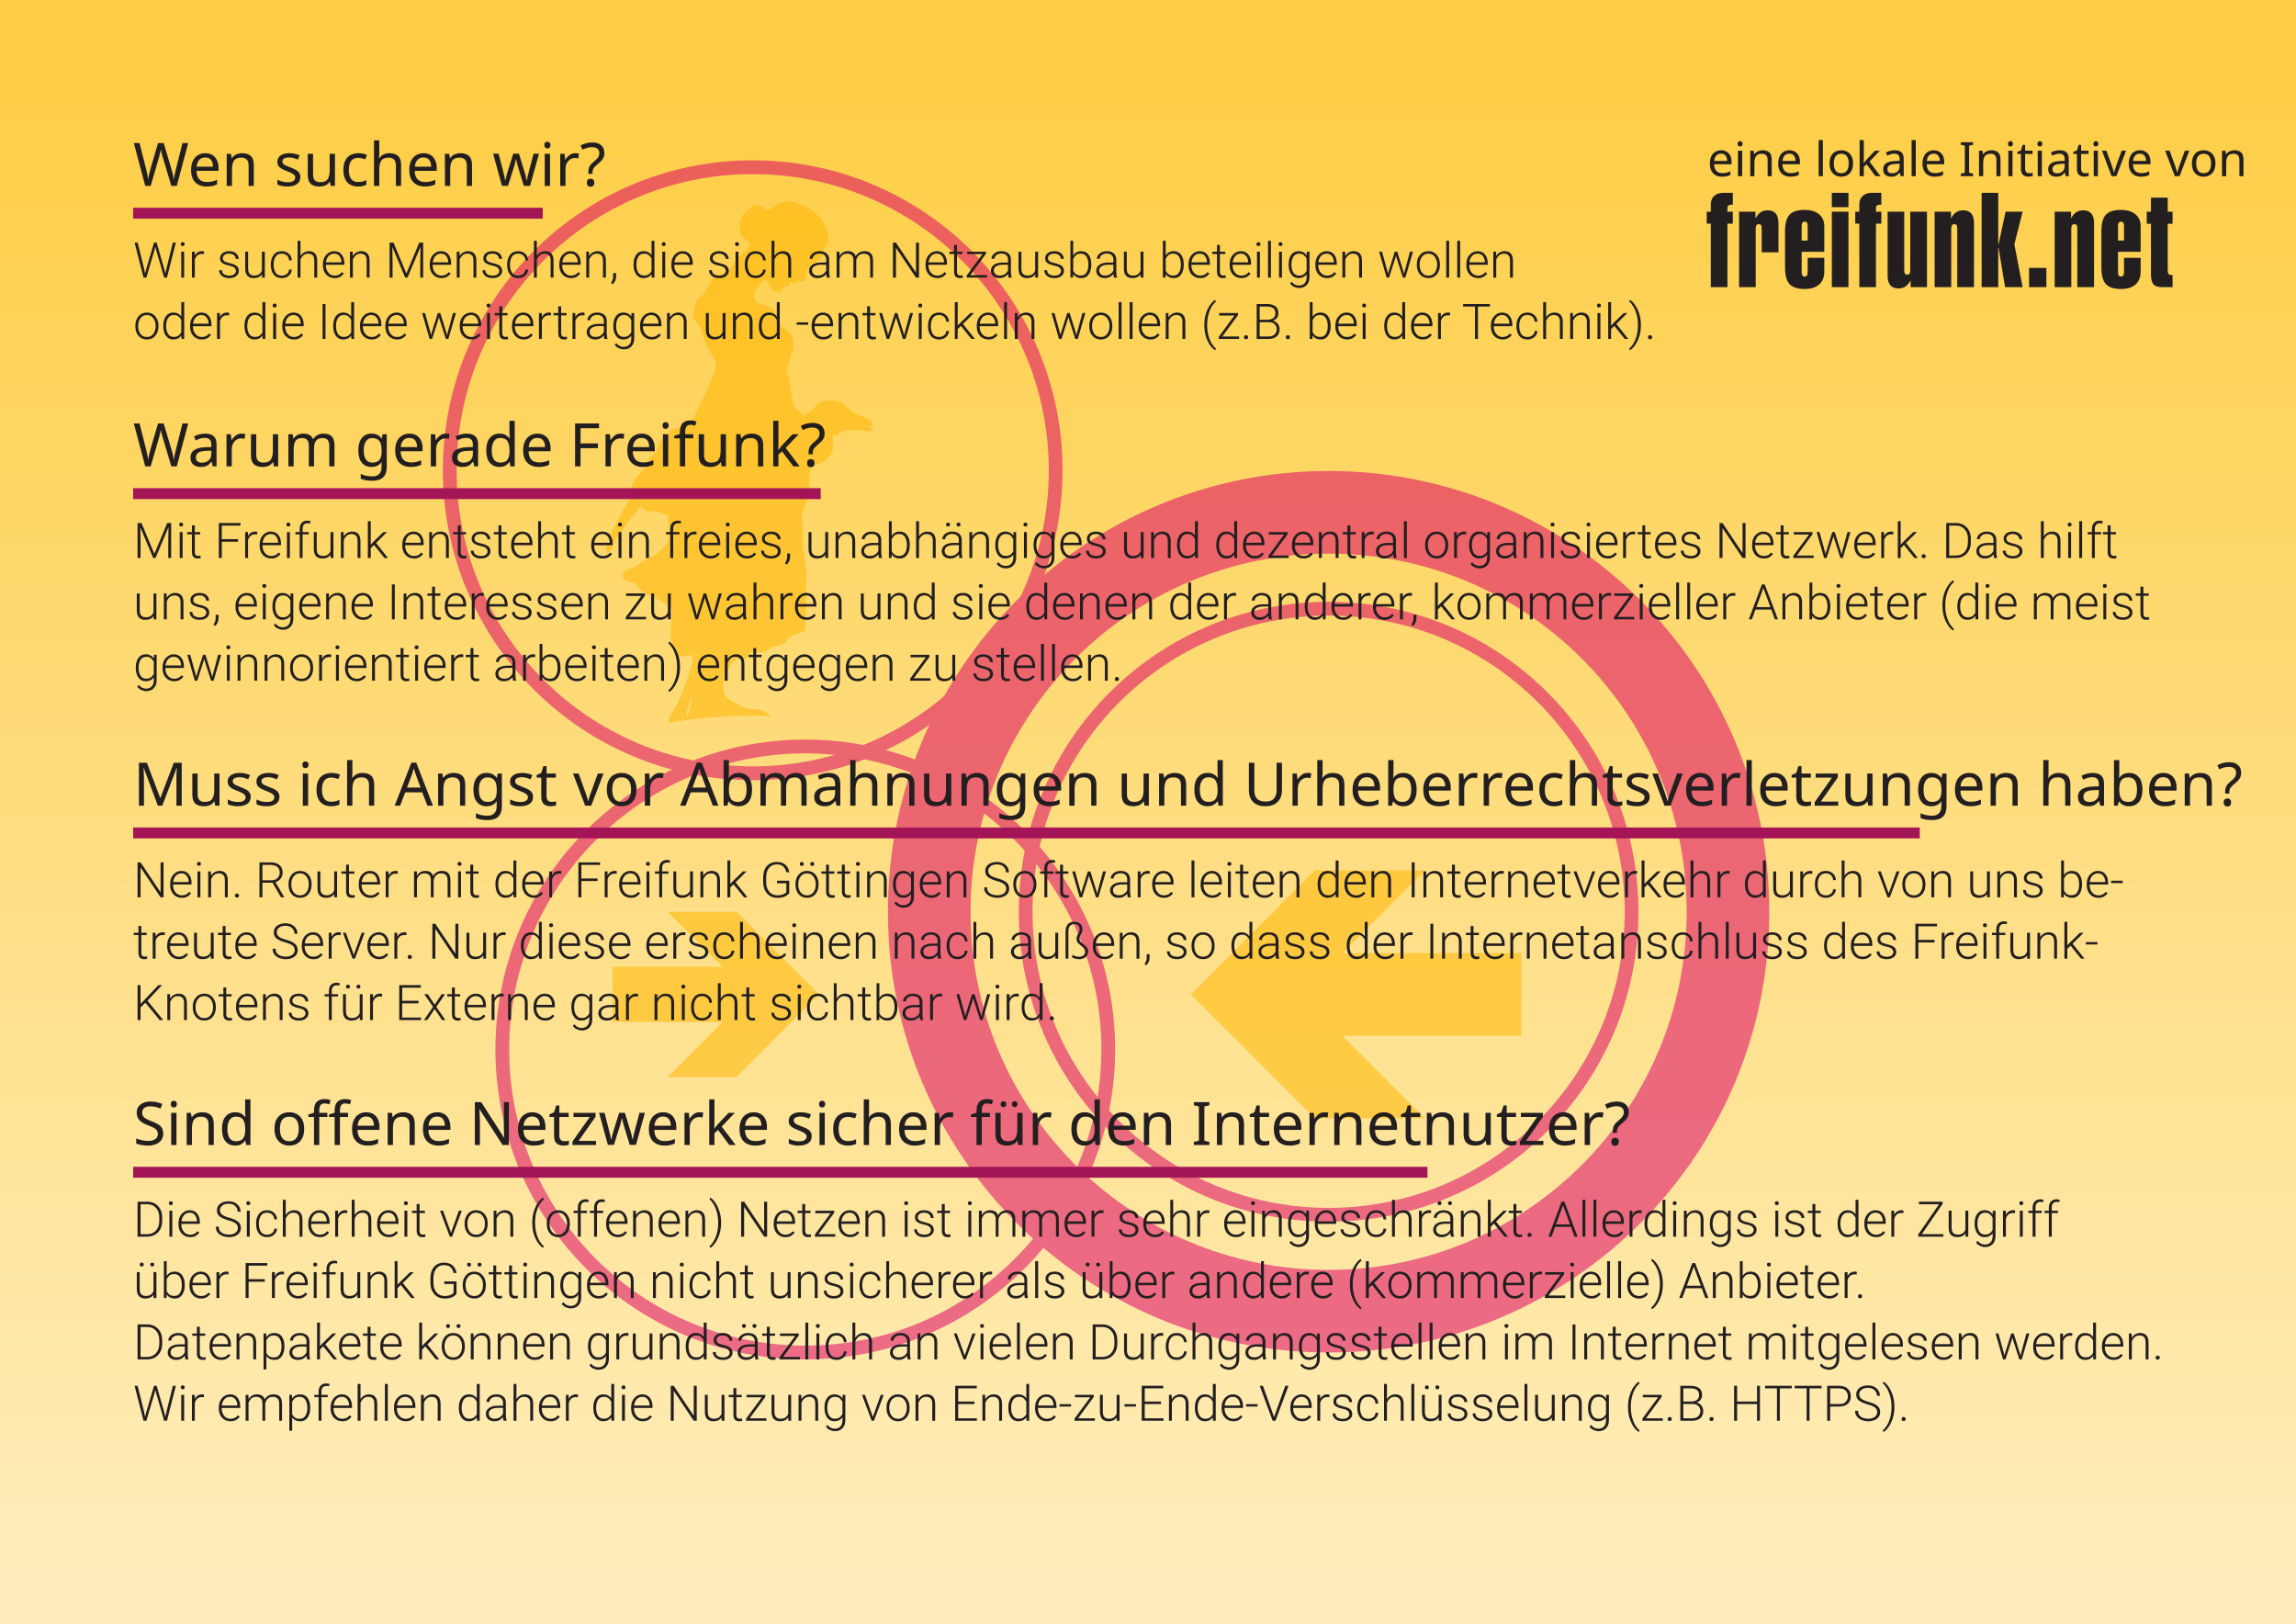
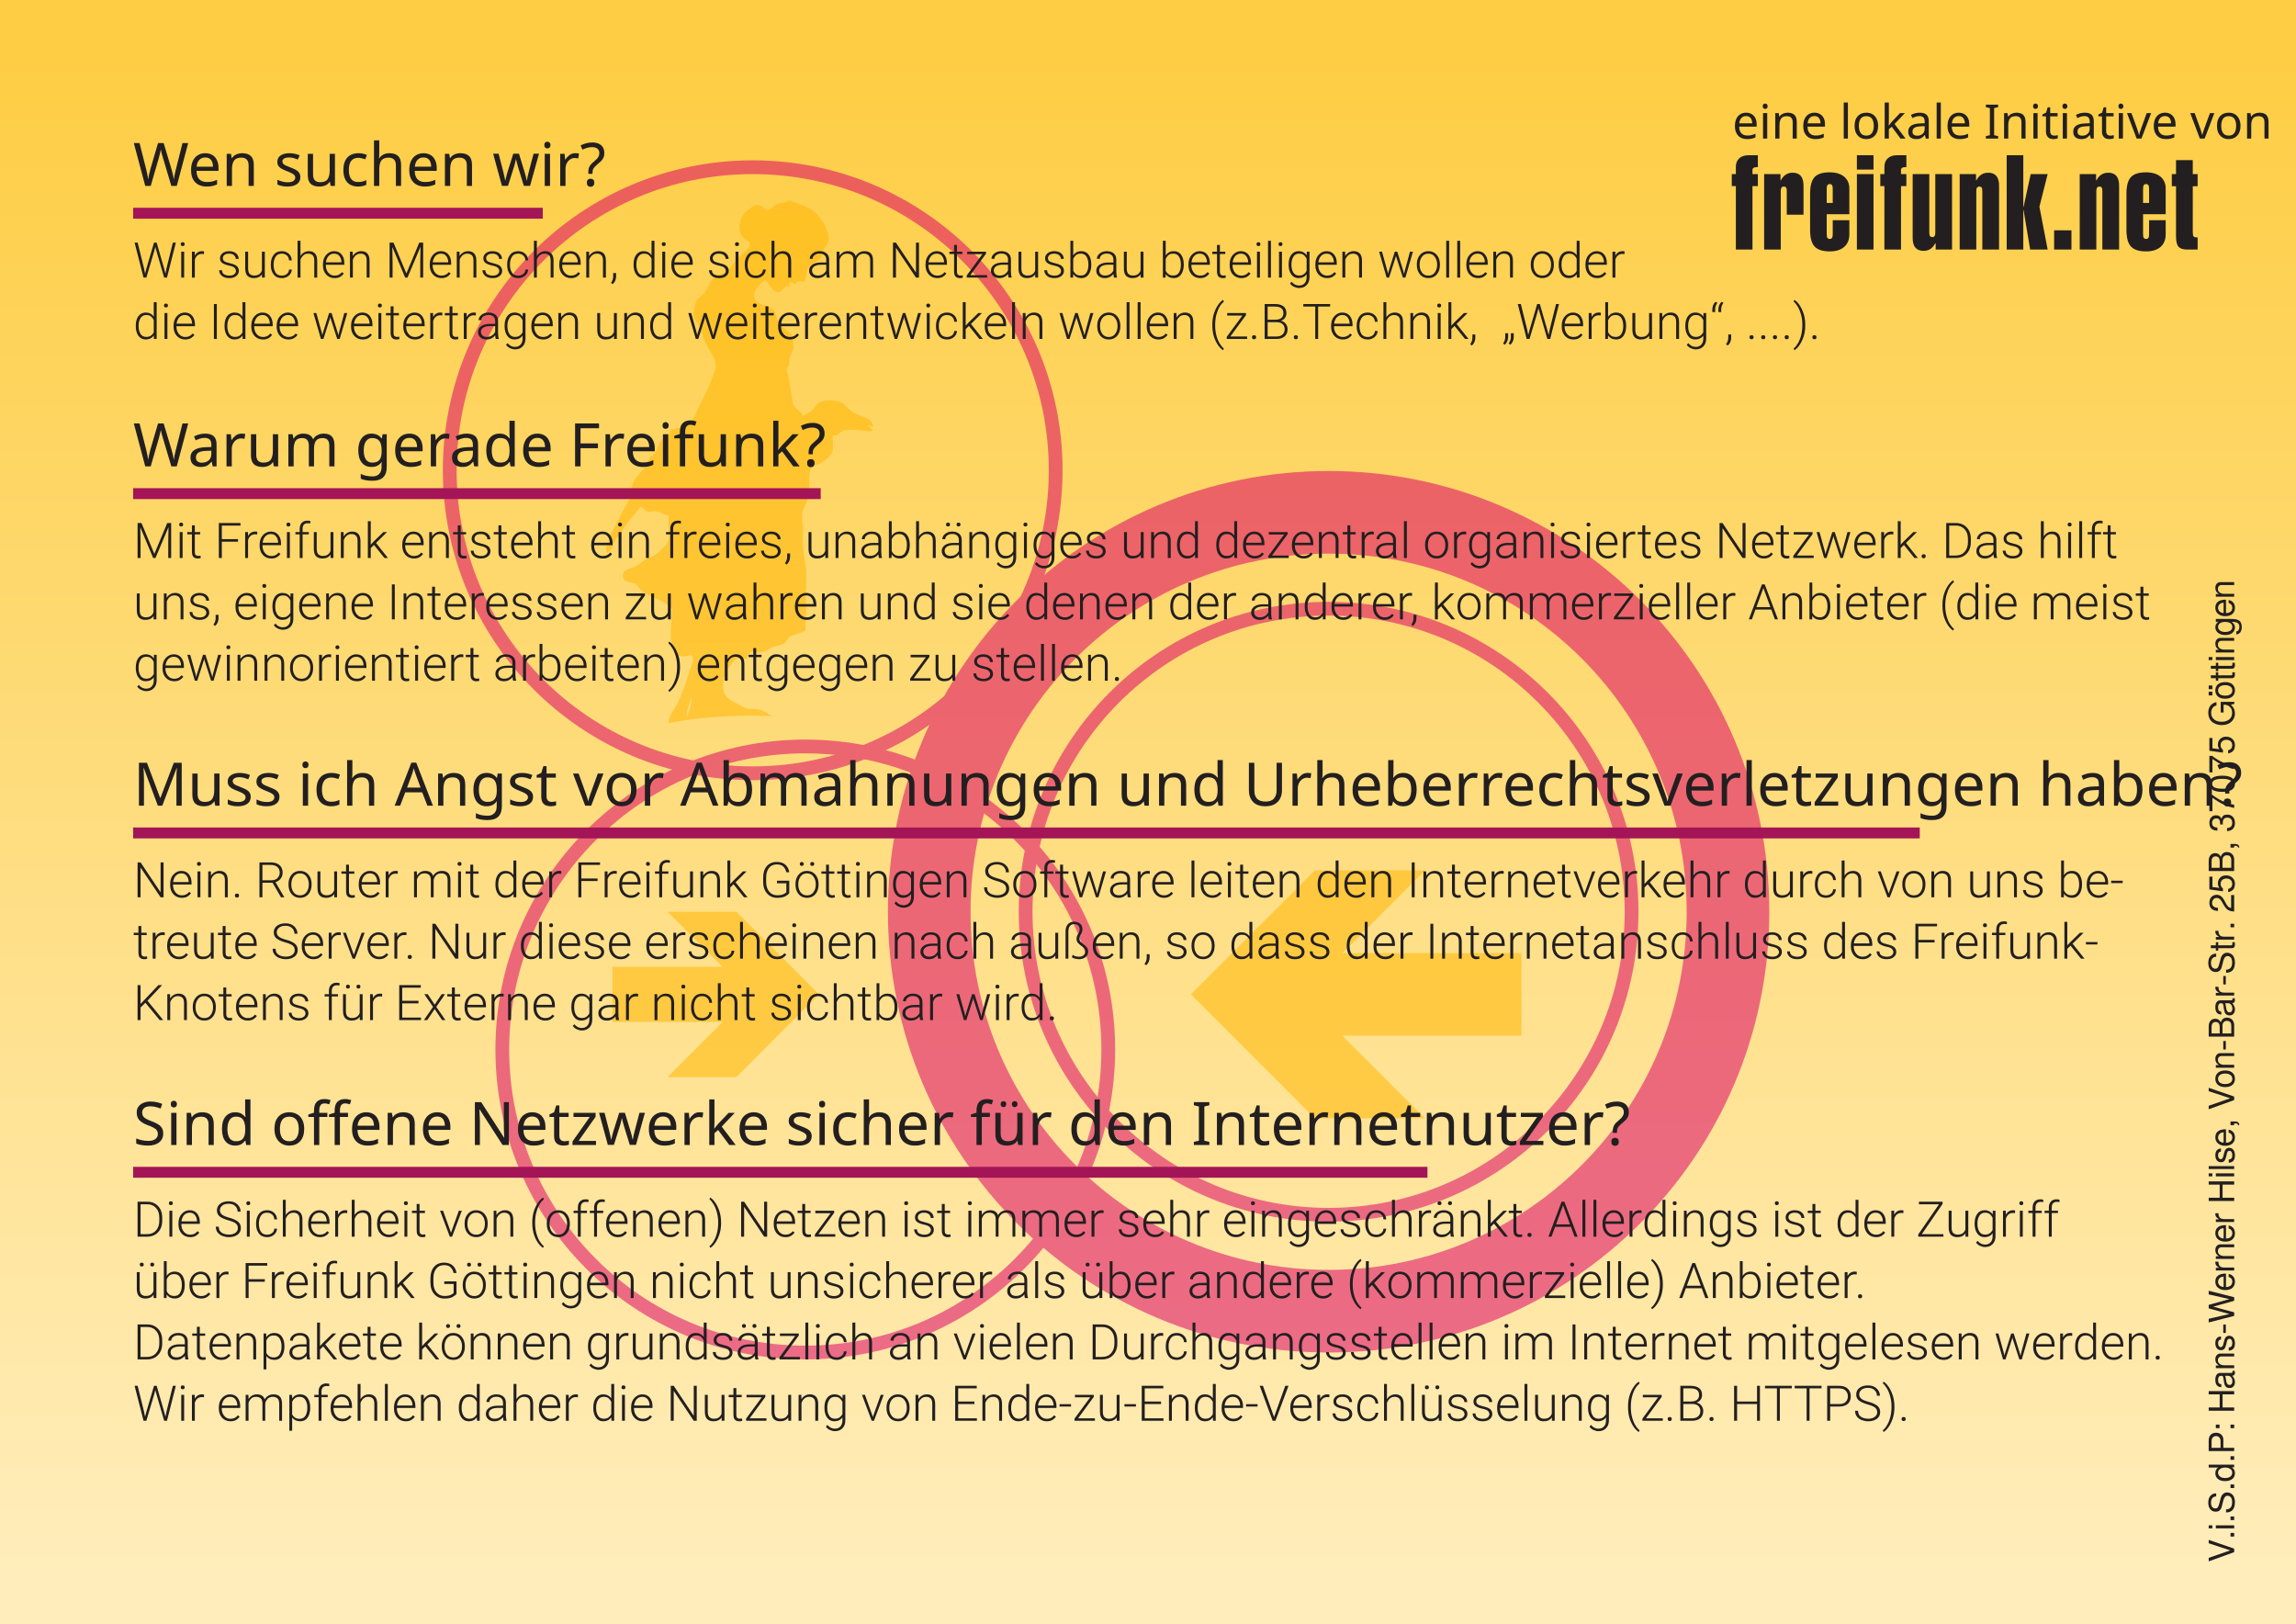
<svg xmlns="http://www.w3.org/2000/svg" xmlns:xlink="http://www.w3.org/1999/xlink" id="svg3300" version="1.1" width="526.175" height="372.05" xml:space="preserve">
  <defs id="defs3304">
    <clipPath clipPathUnits="userSpaceOnUse" id="clipPath3316">
      <path d="m 0,0 0,2976 4209,0 L 4209,0 0,0 z" id="path3318" />
    </clipPath>
    <clipPath clipPathUnits="userSpaceOnUse" id="clipPath3322">
      <path d="m 4209.45,-28.082 -4209.45,0 0,3004.462 4209.45,0 0,-3004.462 m -1676.42,304.461 0,0 c 653.38,0 1183.03,531.883 1183.03,1188.001 l 0,0 c 0,656.12 -529.65,1188 -1183.03,1188 -478.94,0 -891.38,-285.76 -1077.47,-696.79 -19.94,1.46 -40.05,2.2 -60.36,2.2 -450.938,0 -816.477,-365.55 -816.477,-816.48 0,-450.919 365.539,-816.47 816.477,-816.47 178.15,0 342.97,57.051 477.19,153.89 188.65,-127.75 415.99,-202.351 660.64,-202.351" id="path3324" />
    </clipPath>
    <linearGradient x1="0" y1="0" x2="1" y2="0" gradientUnits="userSpaceOnUse" gradientTransform="matrix(0,311.574,311.574,0,218.17,-13.937)" spreadMethod="pad" id="linearGradient3326">
      <stop style="stop-color:#fecd43;stop-opacity:1;" offset="0" id="stop3328" />
      <stop style="stop-color:#ffedbb;stop-opacity:1;" offset="1" id="stop3330" />
    </linearGradient>
    <clipPath clipPathUnits="userSpaceOnUse" id="clipPath3338">
      <path d="m 1395.2,324.84 c -450.938,0 -816.477,365.551 -816.477,816.47 0,450.93 365.539,816.48 816.477,816.48 20.31,0 40.42,-0.74 60.36,-2.2 -22.78,-50.31 -42.19,-102.55 -57.89,-156.32 -0.81,0.01 -1.66,0.01 -2.48,0.01 -361.96,-0.02 -655.268,-294.62 -655.272,-657.97 l 16.031,0 16.031,0 -16.031,0 -16.031,0 c 0.004,-363.341 293.312,-657.951 655.272,-657.958 126.83,0 245.23,36.168 345.54,98.796 41.35,-37.476 85.32,-72.039 131.66,-103.418 C 1738.17,381.891 1573.35,324.84 1395.2,324.84 m -0.01,190.57 C 1223.06,515.422 1067.37,585.422 954.535,698.711 841.727,812.02 771.988,968.398 771.98,1141.31 c 0.008,172.92 69.747,329.3 182.555,442.61 111.435,111.88 264.665,181.54 434.255,183.26 -25.3,-96.67 -38.77,-198.16 -38.77,-302.8 0,-41.01 2.07,-81.55 6.11,-121.48 l -104.22,104.69 -150.52,0 106.55,-107.04 -213.28,-0.01 0,-107.07 213.28,0.03 -106.55,-107.05 150.52,0 118.2,118.74 c 46.38,-249.71 170.53,-471.928 346.28,-640.362 -93.8,-56.777 -203.66,-89.406 -321.2,-89.418" id="path3340" />
    </clipPath>
    <linearGradient x1="0" y1="0" x2="1" y2="0" gradientUnits="userSpaceOnUse" gradientTransform="matrix(0,311.574,311.574,0,218.17,-13.937)" spreadMethod="pad" id="linearGradient3342">
      <stop style="stop-opacity:1;stop-color:#ffffff" offset="0" id="stop3344" />
      <stop style="stop-opacity:1;stop-color:#fcd053" offset="1" id="stop3346" />
    </linearGradient>
    <clipPath clipPathUnits="userSpaceOnUse" id="clipPath3354">
      <path d="m 2533.03,276.379 0,0 c -244.65,0 -471.99,74.601 -660.64,202.351 -46.34,31.379 -90.31,65.942 -131.66,103.418 55.33,34.551 105.17,77.161 147.87,126.184 76.8,-66.023 163.82,-120.461 258.43,-160.66 118.64,-50.41 249.28,-78.293 385.89,-78.293 0.04,0 0.08,0 0.11,0 0.07,0 0.12,0 0.2,0 204.96,0.012 396.21,62.812 554.24,170.09 158.15,107.32 283.66,259.07 358.92,437.721 50.17,119.06 77.89,250.13 77.88,387.2 0.03,205.65 -62.42,397.54 -169.24,556.23 -106.81,158.74 -257.94,284.84 -436,360.49 -118.67,50.41 -249.35,78.3 -386,78.28 -0.08,0 -0.12,0 -0.2,0 -204.96,0 -396.21,-62.81 -554.23,-170.09 -158.16,-107.32 -283.66,-259.07 -358.92,-437.72 -11.23,-26.64 -21.34,-53.9 -30.26,-81.69 -60.63,18.87 -125,29.13 -191.75,29.38 15.7,53.77 35.11,106.01 57.89,156.32 186.09,411.03 598.53,696.79 1077.47,696.79 653.38,0 1183.03,-531.88 1183.03,-1188 l 0,0 c 0,-656.118 -529.65,-1188.001 -1183.03,-1188.001 m -816.64,328.449 c -175.75,168.434 -299.9,390.652 -346.28,640.362 l 41.64,41.83 -55.62,55.88 c -4.04,39.93 -6.11,80.47 -6.11,121.48 0,104.64 13.47,206.13 38.77,302.8 2.13,0.02 4.27,0.03 6.4,0.03 64.4,0 126.51,-9.8 184.92,-28 -24.96,-87.38 -38.32,-179.66 -38.31,-274.82 l 96.3,0 96.31,0 -96.31,0 -96.3,0 c -0.04,-205.66 62.42,-397.55 169.24,-556.242 44.06,-65.488 95.65,-125.41 153.58,-178.527 -9.24,-10.621 -18.85,-20.941 -28.77,-30.91 -35.79,-35.93 -75.9,-67.512 -119.46,-93.883 m 816.64,57.16 c -165.65,0.043 -318.72,50.391 -446.3,136.871 -32.87,22.301 -64.02,47.012 -93.17,73.86 14.45,32.41 26.37,66.222 35.5,101.152 127.56,-132.121 306.19,-214.23 503.97,-214.242 387.69,0.012 701.86,315.581 701.86,704.761 0,389.18 -314.17,704.74 -701.86,704.76 -335.42,-0.02 -615.81,-236.22 -685.33,-551.95 -25.71,24.66 -53.42,47.24 -82.86,67.47 23.33,82.3 59.41,159.13 106,228.43 86.18,128.13 208.34,229.94 351.49,290.72 95.47,40.54 200.22,62.95 310.7,62.96 165.65,-0.04 318.73,-50.39 446.3,-136.87 127.51,-86.49 228.96,-209.17 289.55,-353.09 40.41,-95.97 62.77,-201.32 62.78,-312.43 -0.04,-166.61 -50.27,-320.54 -136.44,-448.72 C 3109.05,887.551 2986.89,785.73 2843.73,724.949 2748.27,684.422 2643.51,662 2533.03,661.988 m 0,129.703 c -185,0.008 -352.33,75.25 -473.6,197.008 -7.41,7.442 -14.65,15.061 -21.71,22.841 8.36,41.95 12.75,85.35 12.75,129.77 0,173.23 -66.67,330.83 -175.66,448.33 25.41,135.57 91.3,256.71 184.62,350.44 121.27,121.75 288.61,196.99 473.6,197 184.99,-0.01 352.33,-75.25 473.6,-197 121.24,-121.78 196.19,-289.86 196.2,-475.69 -0.01,-185.83 -74.96,-353.92 -196.2,-475.691 -121.27,-121.758 -288.61,-197 -473.6,-197.008 m 206.94,223.469 0,0 -180.43,181.24 361.16,0.03 0,181.21 -361.16,0 180.43,181.25 -254.87,0 -270.64,-271.87 270.64,-271.86 254.87,0 M 1968.9,896.422 c -72.53,72.726 -131.24,159.388 -171.72,255.528 -40.4,95.97 -62.76,201.32 -62.77,312.44 0.01,64.54 7.56,127.19 21.81,187.16 28.39,-20.3 55.03,-42.94 79.63,-67.63 1.53,-1.54 3.07,-3.1 4.59,-4.66 -6.11,-37.39 -9.28,-75.75 -9.28,-114.87 l 16.03,0 16.03,0 -16.03,0 -16.03,0 c 0,-176.73 64.8,-338.3 171.84,-462.01 -8.27,-36.65 -19.74,-72.071 -34.1,-105.958 m 41.88,146.718 c -92.33,115.3 -147.55,261.73 -147.56,421.25 0,28.52 1.77,56.63 5.2,84.21 93.51,-109.48 149.98,-251.69 149.98,-407.29 0,-33.4 -2.6,-66.19 -7.62,-98.17" id="path3356" />
    </clipPath>
    <linearGradient x1="0" y1="0" x2="1" y2="0" gradientUnits="userSpaceOnUse" gradientTransform="matrix(0,311.574,311.574,0,218.17,-13.937)" spreadMethod="pad" id="linearGradient3358">
      <stop style="stop-opacity:1;stop-color:#ffffff" offset="0" id="stop3360" />
      <stop style="stop-opacity:1;stop-color:#fcd053" offset="1" id="stop3362" />
    </linearGradient>
    <clipPath clipPathUnits="userSpaceOnUse" id="clipPath3370">
      <path d="m 1395.19,483.352 c -361.96,0.007 -655.268,294.617 -655.272,657.958 l 16.031,0 16.031,0 -16.031,0 -16.031,0 c 0.004,363.35 293.312,657.95 655.272,657.97 0.82,0 1.67,0 2.48,-0.01 66.75,-0.25 131.12,-10.51 191.75,-29.38 -3.26,-10.16 -6.36,-20.38 -9.31,-30.68 -58.41,18.2 -120.52,28 -184.92,28 -2.13,0 -4.27,-0.01 -6.4,-0.03 C 1219.2,1765.46 1065.97,1695.8 954.535,1583.92 841.727,1470.61 771.988,1314.23 771.98,1141.31 771.988,968.398 841.727,812.02 954.535,698.711 1067.37,585.422 1223.06,515.422 1395.19,515.41 c 117.54,0.012 227.4,32.641 321.2,89.418 43.56,26.371 83.67,57.953 119.46,93.883 9.92,9.969 19.53,20.289 28.77,30.91 7.88,-7.223 15.87,-14.32 23.98,-21.289 -42.7,-49.023 -92.54,-91.633 -147.87,-126.184 -100.31,-62.628 -218.71,-98.796 -345.54,-98.796 m 598.37,389.367 c -8.39,7.722 -16.61,15.621 -24.66,23.703 14.36,33.887 25.83,69.308 34.1,105.958 8.43,-9.739 17.12,-19.239 26.06,-28.509 -9.13,-34.93 -21.05,-68.742 -35.5,-101.152 m 44.16,138.821 c -9.29,10.25 -18.28,20.79 -26.94,31.6 5.02,31.98 7.62,64.77 7.62,98.17 0,155.6 -56.47,297.81 -149.98,407.29 1.72,13.81 3.85,27.5 6.39,41.04 108.99,-117.5 175.66,-275.1 175.66,-448.33 0,-44.42 -4.39,-87.82 -12.75,-129.77 m -197.28,567.72 c -1.52,1.56 -3.06,3.12 -4.59,4.66 -24.6,24.69 -51.24,47.33 -79.63,67.63 2.65,11.14 5.52,22.17 8.62,33.12 29.44,-20.23 57.15,-42.81 82.86,-67.47 -2.75,-12.52 -5.18,-25.18 -7.26,-37.94" id="path3372" />
    </clipPath>
    <linearGradient x1="0" y1="0" x2="1" y2="0" gradientUnits="userSpaceOnUse" gradientTransform="matrix(0,311.574,311.574,0,218.17,-13.937)" spreadMethod="pad" id="linearGradient3374">
      <stop style="stop-opacity:1;stop-color:#f8ccdc" offset="0" id="stop3376" />
      <stop style="stop-opacity:1;stop-color:#f6a344" offset="1" id="stop3378" />
    </linearGradient>
    <clipPath clipPathUnits="userSpaceOnUse" id="clipPath3386">
      <path d="m 2739.97,1015.16 -254.87,0 -270.64,271.86 270.64,271.87 254.87,0 -180.43,-181.25 361.16,0 0,-181.21 -361.16,-0.03 180.43,-181.24" id="path3388" />
    </clipPath>
    <linearGradient x1="0" y1="0" x2="1" y2="0" gradientUnits="userSpaceOnUse" gradientTransform="matrix(0,311.574,311.574,0,218.17,-13.937)" spreadMethod="pad" id="linearGradient3390">
      <stop style="stop-opacity:1;stop-color:#feebca" offset="0" id="stop3392" />
      <stop style="stop-opacity:1;stop-color:#fbbf28" offset="1" id="stop3394" />
    </linearGradient>
    <clipPath clipPathUnits="userSpaceOnUse" id="clipPath3402">
      <path d="m 1251.91,1126.45 -150.52,0 106.55,107.05 -213.28,-0.03 0,107.07 213.28,0.01 -106.55,107.04 150.52,0 104.22,-104.69 55.62,-55.88 -41.64,-41.83 -118.2,-118.74" id="path3404" />
    </clipPath>
    <linearGradient x1="0" y1="0" x2="1" y2="0" gradientUnits="userSpaceOnUse" gradientTransform="matrix(0,311.574,311.574,0,218.17,-13.937)" spreadMethod="pad" id="linearGradient3406">
      <stop style="stop-opacity:1;stop-color:#feebca" offset="0" id="stop3408" />
      <stop style="stop-opacity:1;stop-color:#fbbf28" offset="1" id="stop3410" />
    </linearGradient>
    <clipPath clipPathUnits="userSpaceOnUse" id="clipPath3418">
      <path d="m 2533.23,469.379 c -0.08,0 -0.13,0 -0.2,0 -0.03,0 -0.07,0 -0.11,0 -136.61,0 -267.25,27.883 -385.89,78.293 -94.61,40.199 -181.63,94.637 -258.43,160.66 -8.11,6.969 -16.1,14.066 -23.98,21.289 -57.93,53.117 -109.52,113.039 -153.58,178.527 -106.82,158.692 -169.28,350.582 -169.24,556.242 l 96.3,0 96.31,0 -96.31,0 -96.3,0 c -0.01,95.16 13.35,187.44 38.31,274.82 2.95,10.3 6.05,20.52 9.31,30.68 8.92,27.79 19.03,55.05 30.26,81.69 75.26,178.65 200.76,330.4 358.92,437.72 158.02,107.28 349.27,170.09 554.23,170.09 0.08,0 0.12,0 0.2,0 136.65,0.02 267.33,-27.87 386,-78.28 178.06,-75.65 329.19,-201.75 436,-360.49 106.82,-158.69 169.27,-350.58 169.24,-556.23 0.01,-137.07 -27.71,-268.14 -77.88,-387.2 C 3371.13,898.539 3245.62,746.789 3087.47,639.469 2929.44,532.191 2738.19,469.391 2533.23,469.379 m -539.67,403.34 c 29.15,-26.848 60.3,-51.559 93.17,-73.86 127.58,-86.48 280.65,-136.828 446.3,-136.871 110.48,0.012 215.24,22.434 310.7,62.961 143.16,60.781 265.32,162.602 351.49,290.721 86.17,128.18 136.4,282.11 136.44,448.72 -0.01,111.11 -22.37,216.46 -62.78,312.43 -60.59,143.92 -162.04,266.6 -289.55,353.09 -127.57,86.48 -280.65,136.83 -446.3,136.87 -110.48,-0.01 -215.23,-22.42 -310.7,-62.96 -143.15,-60.78 -265.31,-162.59 -351.49,-290.72 -46.59,-69.3 -82.67,-146.13 -106,-228.43 -3.1,-10.95 -5.97,-21.98 -8.62,-33.12 -14.25,-59.97 -21.8,-122.62 -21.81,-187.16 0.01,-111.12 22.37,-216.47 62.77,-312.44 40.48,-96.14 99.19,-182.802 171.72,-255.528 8.05,-8.082 16.27,-15.981 24.66,-23.703" id="path3420" />
    </clipPath>
    <linearGradient x1="0" y1="0" x2="1" y2="0" gradientUnits="userSpaceOnUse" gradientTransform="matrix(0,311.574,311.574,0,218.17,-13.937)" spreadMethod="pad" id="linearGradient3422">
      <stop style="stop-opacity:1;stop-color:#f8ccdc" offset="0" id="stop3424" />
      <stop style="stop-opacity:1;stop-color:#f6a344" offset="1" id="stop3426" />
    </linearGradient>
    <clipPath clipPathUnits="userSpaceOnUse" id="clipPath3434">
      <path d="m 2533.03,759.629 c -197.78,0.012 -376.41,82.121 -503.97,214.242 -8.94,9.27 -17.63,18.77 -26.06,28.509 -107.04,123.71 -171.84,285.28 -171.84,462.01 l 16.03,0 16.03,0 -16.03,0 -16.03,0 c 0,39.12 3.17,77.48 9.28,114.87 2.08,12.76 4.51,25.42 7.26,37.94 69.52,315.73 349.91,551.93 685.33,551.95 387.69,-0.02 701.86,-315.58 701.86,-704.76 0,-389.18 -314.17,-704.749 -701.86,-704.761 m -495.31,251.911 c 7.06,-7.78 14.3,-15.399 21.71,-22.841 121.27,-121.758 288.6,-197 473.6,-197.008 184.99,0.008 352.33,75.25 473.6,197.008 121.24,121.771 196.19,289.861 196.2,475.691 -0.01,185.83 -74.96,353.91 -196.2,475.69 -121.27,121.75 -288.61,196.99 -473.6,197 -184.99,-0.01 -352.33,-75.25 -473.6,-197 -93.32,-93.73 -159.21,-214.87 -184.62,-350.44 -2.54,-13.54 -4.67,-27.23 -6.39,-41.04 -3.43,-27.58 -5.2,-55.69 -5.2,-84.21 0.01,-159.52 55.23,-305.95 147.56,-421.25 8.66,-10.81 17.65,-21.35 26.94,-31.6" id="path3436" />
    </clipPath>
    <linearGradient x1="0" y1="0" x2="1" y2="0" gradientUnits="userSpaceOnUse" gradientTransform="matrix(0,311.574,311.574,0,218.17,-13.937)" spreadMethod="pad" id="linearGradient3438">
      <stop style="stop-opacity:1;stop-color:#f8ccdc" offset="0" id="stop3440" />
      <stop style="stop-opacity:1;stop-color:#f6a344" offset="1" id="stop3442" />
    </linearGradient>
    <linearGradient xlink:href="#linearGradient3326-6" id="linearGradient5866-1" x1="14.173" y1="14.176" x2="14.173" y2="357.877" gradientUnits="userSpaceOnUse" gradientTransform="matrix(0.8106313,0,0,0.8149533,-2.796976,-300.4216)" />
    <linearGradient x1="0" y1="0" x2="1" y2="0" gradientUnits="userSpaceOnUse" gradientTransform="matrix(0,311.574,311.574,0,218.17,-13.937)" spreadMethod="pad" id="linearGradient3326-6">
      <stop style="stop-color:#fecd43;stop-opacity:1;" offset="0" id="stop3328-7" />
      <stop style="stop-color:#ffedbb;stop-opacity:1;" offset="1" id="stop3330-6" />
    </linearGradient>
    <linearGradient xlink:href="#linearGradient3326-6" id="linearGradient4007" gradientUnits="userSpaceOnUse" gradientTransform="matrix(1.013289,0,0,1.018692,-3.49622,-3.477128)" x1="14.173" y1="14.176" x2="14.173" y2="357.877" />
  </defs>
  <g id="layer6">
    <rect style="fill:url(#linearGradient4007);fill-opacity:1;stroke:none" id="rect5858" width="540.354" height="386.22" x="-7.087" y="-7.084" />
+     <flowRoot xml:space="preserve" id="flowRoot3446" style="fill:black;stroke:none;stroke-opacity:1;stroke-width:1px;stroke-linejoin:miter;stroke-linecap:butt;fill-opacity:1;font-family:Swiss911 XCm BT;font-style:normal;font-weight:normal;font-size:16px;line-height:125%;letter-spacing:0px;word-spacing:0px;-inkscape-font-specification:Swiss911 XCm BT Condensed;font-stretch:condensed;font-variant:normal;text-anchor:start;text-align:start;writing-mode:tb">
+       <flowRegion id="flowRegion3448">
+         <rect id="rect3450" width="266.406" height="54.544" x="242.866" y="90.716" />
+       </flowRegion>
+       <flowPara id="flowPara3452" />
+     </flowRoot>
  </g>
  <g id="layer5" style="opacity:0.538">
    <circle id="circle4754-7" r="27.5" cy="44" cx="74" style="fill:none;stroke:#130067;stroke-width:0.641;stroke-miterlimit:4;stroke-opacity:1;stroke-dasharray:none;display:inline" transform="matrix(-1.666699,-2.61182,2.61182,-1.666699,312.8922,475.5211)" d="M 101.5,44 C 101.5,59.188 89.188,71.5 74,71.5 58.812,71.5 46.5,59.188 46.5,44 46.5,28.812 58.812,16.5 74,16.5 c 15.188,0 27.5,12.312 27.5,27.5 z" />
    <circle id="circle4-6-3-6-5" r="22" cy="54" cx="36" style="fill:none;stroke:#dc0067;stroke-width:1px;display:inline" transform="matrix(3.156022,0,0,3.156022,70.93093,70.04667)" d="M 58,54 C 58,66.15 48.15,76 36,76 23.85,76 14,66.15 14,54 14,41.85 23.85,32 36,32 c 12.15,0 22,9.85 22,22 z" />
    <circle id="circle6-9-8-5-2" r="22" cy="44" cx="74" style="fill:none;stroke:#dc0067;stroke-width:1px;display:inline" transform="matrix(3.156022,0,0,3.156022,70.93093,70.04667)" d="M 96,44 C 96,56.15 86.15,66 74,66 61.85,66 52,56.15 52,44 52,31.85 61.85,22 74,22 c 12.15,0 22,9.85 22,22 z" />
    <circle id="circle8-02-0-4-8" r="29" cy="44" cx="74" style="fill:none;stroke:#dc0067;stroke-width:6;stroke-miterlimit:4;stroke-dasharray:none;display:inline" transform="matrix(3.156022,0,0,3.156022,70.93093,70.04667)" d="M 103,44 C 103,60.016 90.016,73 74,73 57.984,73 45,60.016 45,44 45,27.984 57.984,15 74,15 c 16.016,0 29,12.984 29,29 z" />
    <polygon id="polygon10-0-6-3-1" points="31,44 26,44 30,48 22,48 22,52 30,52 26,56 31,56 37,50 " style="fill:#ffb400;fill-opacity:1;display:inline" transform="matrix(3.156022,0,0,3.156022,70.93093,70.04667)" />
    <polygon id="polygon12-0-7-5-9" points="75,47 81,41 73,41 64,50 73,59 81,59 75,53 88,53 88,47 " style="fill:#ffb400;fill-opacity:1;display:inline" transform="matrix(3.156022,0,0,3.156022,70.93093,70.04667)" />
    <circle id="circle4-9-7-3-8-9" r="22" cy="54" cx="36" style="fill:none;stroke:#dc0067;stroke-width:1;stroke-miterlimit:4;stroke-dasharray:none;display:inline" transform="matrix(3.156022,0,0,3.156022,58.88195,-62.6768)" d="M 58,54 C 58,66.15 48.15,76 36,76 23.85,76 14,66.15 14,54 14,41.85 23.85,32 36,32 c 12.15,0 22,9.85 22,22 z" />
    <path id="path5-4-5-0-0" d="m 180.769,45.989 c 0.102,0 0.204,0 0.304,0 2.07,0.792 4.1,1.259 5.776,2.735 1.244,1.095 3.317,4.217 3.04,6.383 -0.096,0.746 -0.796,1.368 -1.115,2.129 -0.245,0.584 -0.249,1.209 -0.507,1.621 -0.666,1.065 -2.165,1.367 -2.939,2.43 -0.733,1.011 -0.371,1.907 -1.013,3.245 -0.863,-0.141 -1.787,-0.22 -2.027,0.507 -0.55,0.023 -0.656,-0.633 -1.216,-0.305 -0.445,0.152 0.037,0.631 -0.204,0.913 -1.372,-0.428 -1.272,1.069 -2.229,1.214 -1.924,0.293 -2.022,-1.929 -3.344,-2.735 -0.944,0.778 -2.209,1.932 -2.432,3.142 -0.534,2.902 3.299,2.366 4.459,3.851 0.528,0.675 0.593,2.017 1.317,3.038 0.67,0.945 1.935,1.613 2.635,2.433 0.35,0.409 0.663,2.245 0.608,2.939 -0.053,0.694 -0.635,1.545 -0.912,2.532 -0.152,0.546 -0.055,1.179 -0.204,1.622 -0.118,0.352 -0.48,0.575 -0.507,1.014 -0.026,0.394 0.282,1.015 0.405,1.621 0.333,1.64 0.41,2.68 0.709,4.052 0.173,0.792 0.211,1.816 0.405,2.331 0.391,1.034 2.057,1.548 2.229,2.635 0.668,-0.539 1.419,-0.783 2.128,-1.317 0.551,-0.413 0.726,-1.151 1.216,-1.519 1.236,-0.935 4.111,-1.026 5.776,-0.098 0.591,0.33 1.239,1.245 2.027,1.824 1.843,1.354 4.683,1.256 4.965,3.547 -0.522,-0.023 -0.847,-0.248 -1.216,-0.403 0.069,0.37 0.964,0.79 1.115,1.417 -2.991,0.118 -6.361,-1.177 -8.005,0.812 -0.359,0.141 -0.968,0.043 -1.216,0.302 0.066,1.457 0.249,2.715 -0.102,3.751 -0.306,0.901 -2.318,2.413 -3.141,2.733 -0.412,0.166 -0.861,0.066 -1.216,0.303 -1.512,0.998 -0.503,5.135 -1.013,7.095 -0.391,1.5 -1.349,2.583 -1.52,4.155 -0.1,0.916 0.132,1.817 0.204,2.836 0.102,1.483 -0.167,3.109 0,4.662 0.153,1.427 0.525,3.506 0.709,4.965 0.258,2.046 -0.119,4.816 0,7.399 0.116,2.518 -0.211,4.664 -0.103,6.585 -1.213,0.935 -2.618,0.816 -3.749,1.622 -0.455,0.323 -0.56,0.951 -1.013,1.318 -0.77,0.621 -2.05,0.58 -3.04,1.012 -0.406,0.186 -0.634,0.513 -1.013,0.708 -0.863,0.446 -1.747,0.333 -2.635,0.61 -0.451,0 -0.524,-0.355 -1.013,-0.304 -0.578,0.266 -0.722,0.968 -1.013,1.518 -0.586,0.377 -1.699,0.184 -2.229,-0.095 -0.859,0.723 -1.931,2.034 -2.533,3.344 -0.288,0.629 -0.532,1.516 -0.608,2.23 -0.325,3.05 1.068,3.876 3.04,4.863 0.823,0.413 1.951,1.084 2.736,1.217 0.538,0.084 1.127,-0.048 1.621,0 1.586,0.163 2.558,0.972 3.749,1.622 -8.432,-0.257 -16.735,0.247 -23.712,1.619 0.201,-2.112 1.322,-3.024 2.128,-4.661 0.992,-2.015 1.784,-4.269 2.432,-6.484 0.467,-1.6 1.722,-3.56 0.507,-4.459 -1.335,0.471 -2.956,0.518 -3.749,-0.507 -0.249,-0.251 0.074,-0.439 0,-0.812 -1.503,-2.407 -0.442,-6.121 -0.507,-9.22 -2.12,-2.541 -6.687,-2.636 -8.208,-5.776 -1.323,-0.477 -3.253,-0.257 -3.04,-2.126 0.13,-1.15 1.468,-1.223 2.432,-1.623 0.975,-0.405 1.988,-1.459 3.141,-2.026 0.455,-0.232 0.954,-0.294 1.317,-0.507 0.999,-0.584 2.664,-2.101 3.243,-3.04 0.958,-1.552 -0.018,-3.724 0.405,-6.283 -0.996,-0.098 -1.967,-0.837 -3.141,-1.013 -0.558,-0.079 -1.192,0.2 -1.723,0.098 -0.752,-0.141 -1.027,-0.935 -1.621,-1.115 -1.767,2.036 -3.504,4.273 -4.965,6.485 -0.289,0.439 -0.703,0.81 -0.912,1.217 -0.524,1.019 -0.621,2.376 -1.824,2.937 -0.476,-0.678 -0.031,-2.956 0.608,-2.532 0.078,-0.484 -0.158,-0.653 -0.102,-1.115 1.893,-3.681 3.7,-7.445 5.979,-10.742 -0.35,-0.236 -0.584,1.001 -1.013,0.709 0.041,-3.099 1.923,-4.358 3.344,-6.077 0.029,-0.975 0.872,-1.237 1.013,-2.333 1.719,-0.482 1.604,-2.535 2.635,-3.749 0.547,-0.645 1.199,-0.782 1.824,-1.419 0.154,-0.351 0.129,-0.885 0.405,-1.115 1.67,-0.202 2.641,-0.553 3.749,-1.317 1.503,-1.036 1.575,-1.626 2.331,-3.243 1.192,-2.549 2.37,-4.553 3.344,-7.296 0.407,-1.144 0.987,-2.05 0.71,-3.544 -0.252,-1.356 -1.769,-3.062 -2.534,-5.066 -0.459,-1.208 -0.706,-2.42 -1.115,-3.246 -0.425,-0.856 -1.166,-1.324 -1.317,-2.129 -0.218,-1.156 0.438,-3.194 0.709,-3.748 0.225,-0.463 1.063,-0.883 1.52,-1.42 1.043,-1.225 1.578,-3.201 2.736,-4.053 0.611,-0.45 1.476,-0.495 2.128,-0.81 1.08,-0.524 1.93,-2.135 2.939,-3.244 0.984,-1.079 4.511,-3.358 1.925,-4.254 -2.234,-1.498 -1.579,-5.027 -0.102,-6.386 0.585,-0.538 1.007,-0.809 1.641,-1.27 0.746,-0.542 1.28,-0.428 2.007,-0.141 0.546,0.227 0.661,0.859 1.216,0.912 0.883,0.077 1.67,-1.11 2.533,-1.419 0.991,-0.354 1.636,-0.258 2.533,-0.71 z M 157.361,164.447 c 0.488,-1.405 1.303,-3.021 1.013,-4.864 -0.163,1.796 -1.155,2.762 -1.013,4.864 z" style="fill:#ffb400;fill-opacity:1;fill-rule:nonzero;display:inline" />
  </g>
  <g id="g3308" transform="matrix(1.25,0,0,-1.25,0,372.0499)" style="opacity:1">
    <g id="g4458" transform="translate(-11.2,11.2)">
      <path d="m 35.61,246.355 75.099,0 0,2 -75.099,0 0,-2 z" style="fill:#a41557;fill-opacity:1;fill-rule:nonzero;stroke:none" id="path3446" />
      <text y="-252.355" x="35.61" id="text3456" transform="scale(1,-1)">
        <tspan y="-252.355" x="35.61" id="tspan3458" style="font-size:11px;font-variant:normal;font-weight:normal;writing-mode:lr-tb;fill:#231f20;fill-opacity:1;fill-rule:nonzero;stroke:none;font-family:Oswald;-inkscape-font-specification:Oswald-Regular">Wen suchen wir?</tspan>
      </text>
      <text y="-235.555" x="35.61" id="text3460" transform="scale(1,-1)">
-         <tspan y="-235.555" x="35.61" id="tspan3464" style="font-size:9px;font-variant:normal;font-weight:300;writing-mode:lr-tb;fill:#231f20;fill-opacity:1;fill-rule:nonzero;stroke:none;font-family:Roboto;-inkscape-font-specification:Roboto">Wir suchen Menschen, die sich am Netzausbau beteiligen wollen</tspan>
-         <tspan id="tspan3506" y="-224.305" x="35.61" style="font-size:9px;font-variant:normal;font-weight:300;writing-mode:lr-tb;fill:#231f20;fill-opacity:1;fill-rule:nonzero;stroke:none;font-family:Roboto;-inkscape-font-specification:Roboto">oder die Idee weitertragen und -entwickeln wollen (z.B. bei der Technik).</tspan>
+         <tspan id="tspan3506" y="-235.555" x="35.61" style="font-size:9px;font-variant:normal;font-weight:300;writing-mode:lr-tb;fill:#231f20;fill-opacity:1;fill-rule:nonzero;stroke:none;font-family:Roboto;-inkscape-font-specification:Roboto">Wir suchen Menschen, die sich am Netzausbau beteiligen wollen oder </tspan>
+         <tspan y="-224.305" x="35.61" style="font-size:9px;font-variant:normal;font-weight:300;writing-mode:lr-tb;fill:#231f20;fill-opacity:1;fill-rule:nonzero;stroke:none;font-family:Roboto;-inkscape-font-specification:Roboto" id="tspan3111">die Idee weitertragen und weiterentwickeln wollen (z.B.Technik,  „Werbung“, ....).</tspan>
      </text>
    </g>
    <g id="g4466" transform="translate(-11.2,9.6)">
      <path d="m 35.61,196.556 126.057,0 0,2 -126.057,0 0,-2 z" style="fill:#a41557;fill-opacity:1;fill-rule:nonzero;stroke:none" id="path3448" />
      <text y="-202.555" x="35.61" id="text3466" transform="scale(1,-1)">
        <tspan id="tspan3468" y="-202.555" x="35.61 44.003 49.287 53.359 58.798 66.986 69.33 74.685 79.855 83.987 89.244 94.962 100.083" style="font-size:11px;font-variant:normal;font-weight:normal;writing-mode:lr-tb;fill:#231f20;fill-opacity:1;fill-rule:nonzero;stroke:none;font-family:Oswald;-inkscape-font-specification:Oswald-Regular">Warum gerade Freifunk?</tspan>
      </text>
      <text y="-185.755" x="35.61" id="text3470" transform="scale(1,-1)">
        <tspan id="tspan3513" y="-185.755" x="35.61" style="font-size:9px;font-variant:normal;font-weight:300;writing-mode:lr-tb;fill:#231f20;fill-opacity:1;fill-rule:nonzero;stroke:none;font-family:Roboto;-inkscape-font-specification:Roboto">Mit Freifunk entsteht ein freies, unabhängiges und dezentral organisiertes Netzwerk. Das hilft </tspan>
        <tspan id="tspan3517" y="-174.505" x="35.61" style="font-size:9px;font-variant:normal;font-weight:300;writing-mode:lr-tb;fill:#231f20;fill-opacity:1;fill-rule:nonzero;stroke:none;font-family:Roboto;-inkscape-font-specification:Roboto">uns, eigene Interessen zu wahren und sie denen der anderer, kommerzieller Anbieter (die meist</tspan>
        <tspan y="-163.255" x="35.61" style="font-size:9px;font-variant:normal;font-weight:300;writing-mode:lr-tb;fill:#231f20;fill-opacity:1;fill-rule:nonzero;stroke:none;font-family:Roboto;-inkscape-font-specification:Roboto" id="tspan4508">gewinnorientiert arbeiten) entgegen zu stellen.</tspan>
        <tspan id="tspan3515" y="-152.005" x="35.61" style="font-size:9px;font-variant:normal;font-weight:300;writing-mode:lr-tb;fill:#231f20;fill-opacity:1;fill-rule:nonzero;stroke:none;font-family:Roboto;-inkscape-font-specification:Roboto" />
      </text>
    </g>
    <g id="g4476" transform="translate(-11.2,8)">
      <path d="m 35.61,135.956 327.551,0 0,2 -327.551,0 0,-2 z" style="fill:#a41557;fill-opacity:1;fill-rule:nonzero;stroke:none" id="path3450" />
      <text y="-141.955" x="35.61" id="text3478" transform="scale(1,-1)">
        <tspan y="-141.955" x="35.61" id="tspan3480" style="font-size:11px;font-variant:normal;font-weight:normal;writing-mode:lr-tb;fill:#231f20;fill-opacity:1;fill-rule:nonzero;stroke:none;font-family:Oswald;-inkscape-font-specification:Oswald-Regular">Muss ich Angst vor Abmahnungen und Urheberrechtsverletzungen haben?</tspan>
      </text>
      <text y="-125.155" x="35.61" id="text3482" transform="scale(1,-1)">
        <tspan id="tspan3524" y="-125.155" x="35.61" style="font-size:9px;font-variant:normal;font-weight:300;writing-mode:lr-tb;fill:#231f20;fill-opacity:1;fill-rule:nonzero;stroke:none;font-family:Roboto;-inkscape-font-specification:Roboto">Nein. Router mit der Freifunk Göttingen Software leiten den Internetverkehr durch von uns be-</tspan>
        <tspan y="-113.905" x="35.61" style="font-size:9px;font-variant:normal;font-weight:300;writing-mode:lr-tb;fill:#231f20;fill-opacity:1;fill-rule:nonzero;stroke:none;font-family:Roboto;-inkscape-font-specification:Roboto" id="tspan4516">treute Server. Nur diese erscheinen nach außen, so dass der Internetanschluss des Freifunk-</tspan>
        <tspan y="-102.655" x="35.61" style="font-size:9px;font-variant:normal;font-weight:300;writing-mode:lr-tb;fill:#231f20;fill-opacity:1;fill-rule:nonzero;stroke:none;font-family:Roboto;-inkscape-font-specification:Roboto" id="tspan4354">Knotens für Externe gar nicht sichtbar wird.</tspan>
      </text>
      <text xml:space="preserve" style="font-size:12px;font-style:normal;font-variant:normal;font-weight:normal;font-stretch:normal;line-height:125%;letter-spacing:0px;word-spacing:0px;fill:#000000;fill-opacity:1;stroke:none;font-family:Roboto;-inkscape-font-specification:Roboto" x="43.635" y="190.044" id="text4344" transform="matrix(0.8,0,0,-0.8,11.2,289.6399)">
        <tspan id="tspan4346" x="43.635" y="190.044" />
      </text>
    </g>
    <g id="g4485" transform="translate(-11.2,6.4)">
      <path d="m 35.61,75.356 237.294,0 0,2 -237.294,0 0,-2 z" style="fill:#a41557;fill-opacity:1;fill-rule:nonzero;stroke:none" id="path3452" />
      <text y="-81.355" x="35.61" id="text3490" transform="scale(1,-1)">
        <tspan y="-81.355" x="35.61" id="tspan3492" style="font-size:11px;font-variant:normal;font-weight:normal;writing-mode:lr-tb;fill:#231f20;fill-opacity:1;fill-rule:nonzero;stroke:none;font-family:Oswald;-inkscape-font-specification:Oswald-Regular">Sind offene Netzwerke sicher für den Internetnutzer?</tspan>
      </text>
      <text y="-64.555" x="35.61" id="text3494" transform="scale(1,-1)">
        <tspan id="tspan3537" y="-64.555" x="35.61" style="font-size:9px;font-variant:normal;font-weight:300;writing-mode:lr-tb;fill:#231f20;fill-opacity:1;fill-rule:nonzero;stroke:none;font-family:Roboto;-inkscape-font-specification:Roboto">Die Sicherheit von (offenen) Netzen ist immer sehr eingeschränkt. Allerdings ist der Zugriff </tspan>
        <tspan y="-53.305" x="35.61" style="font-size:9px;font-variant:normal;font-weight:300;writing-mode:lr-tb;fill:#231f20;fill-opacity:1;fill-rule:nonzero;stroke:none;font-family:Roboto;-inkscape-font-specification:Roboto" id="tspan4520">über Freifunk Göttingen nicht unsicherer als über andere (kommerzielle) Anbieter.</tspan>
        <tspan id="tspan3541" y="-42.055" x="35.61" style="font-size:9px;font-variant:normal;font-weight:300;writing-mode:lr-tb;fill:#231f20;fill-opacity:1;fill-rule:nonzero;stroke:none;font-family:Roboto;-inkscape-font-specification:Roboto">Datenpakete können grundsätzlich an vielen Durchgangsstellen im Internet mitgelesen werden.</tspan>
        <tspan y="-30.805" x="35.61" style="font-size:9px;font-variant:normal;font-weight:300;writing-mode:lr-tb;fill:#231f20;fill-opacity:1;fill-rule:nonzero;stroke:none;font-family:Roboto;-inkscape-font-specification:Roboto" id="tspan4524">Wir empfehlen daher die Nutzung von Ende-zu-Ende-Verschlüsselung (z.B. HTTPS).</tspan>
      </text>
    </g>
-     <g id="g4497" transform="translate(0,-1.6)">
+     <g id="g4497" transform="translate(4.59321,5.289815)">
      <text y="-266.944" x="312.998" transform="scale(1,-1)" id="text236">
        <tspan style="font-size:8.7px;font-variant:normal;font-weight:normal;writing-mode:lr-tb;fill:#231f20;fill-opacity:1;fill-rule:nonzero;stroke:none;font-family:Oswald;-inkscape-font-specification:Oswald-Regular" x="312.998 317.076 319.319 323.632 327.595 329.362 331.549 335.708 339.972 344.155 346.309 350.272 352.039 354.366 358.669 360.981 364.059 366.309 370.498 373.576 375.958 379.767 383.731 385.498 389.34 393.498" y="-266.944" id="tspan238">eine lokale Initiative von</tspan>
      </text>
      <path id="path240" style="fill:#231f20;fill-opacity:1;fill-rule:nonzero;stroke:none" d="m 316.7,246.606 0,11.636 0.984,0 0,2.192 -0.984,0 0,0.738 c 0,0.203 0.074,0.346 0.222,0.428 0.149,0.082 0.403,0.123 0.762,0.123 l 0,2.168 -1.723,0 c -0.726,0 -1.293,-0.19 -1.699,-0.569 -0.406,-0.378 -0.609,-0.904 -0.609,-1.576 l 0,-1.312 -0.75,0 0,-2.192 0.75,0 0,-11.636 3.047,0 z m 5.184,0 0,10.722 c 0,0.282 0.045,0.489 0.135,0.621 0.09,0.133 0.228,0.2 0.416,0.2 0.203,0 0.345,-0.057 0.428,-0.17 0.082,-0.114 0.123,-0.33 0.123,-0.651 l 0,-4.336 3.07,0 0,5.344 c 0,0.781 -0.166,1.369 -0.498,1.764 -0.332,0.394 -0.83,0.592 -1.494,0.592 -0.477,0 -0.895,-0.116 -1.254,-0.346 -0.36,-0.231 -0.668,-0.588 -0.926,-1.072 l -0.047,0 0,1.16 -3,0 0,-13.828 3.047,0 z m 8.555,11.806 c 0.086,0.129 0.227,0.194 0.422,0.194 0.195,0 0.336,-0.065 0.422,-0.194 0.086,-0.129 0.129,-0.345 0.129,-0.65 l 0,-2.613 -1.102,0 0,2.613 c 0,0.305 0.043,0.521 0.129,0.65 z m -0.129,-5.326 4.149,0 0,4.699 c 0,0.93 -0.321,1.659 -0.961,2.186 -0.641,0.527 -1.528,0.791 -2.66,0.791 -1.289,0 -2.207,-0.293 -2.754,-0.879 -0.547,-0.586 -0.82,-1.605 -0.82,-3.059 l 0,-6.621 c 0,-1.437 0.277,-2.453 0.832,-3.047 0.554,-0.593 1.476,-0.89 2.765,-0.89 1.141,0 2.026,0.275 2.655,0.826 0.628,0.551 0.943,1.326 0.943,2.326 l 0,2.567 -3.047,0 0,-2.59 c 0,-0.305 -0.043,-0.522 -0.129,-0.651 -0.086,-0.129 -0.227,-0.193 -0.422,-0.193 -0.195,0 -0.336,0.064 -0.422,0.193 -0.086,0.129 -0.129,0.346 -0.129,0.651 l 0,3.691 z m 8.579,-6.48 0,13.828 -3.047,0 0,-13.828 3.047,0 z m 0,14.66 0,2.625 -3.047,0 0,-2.625 3.047,0 z m 5.042,-14.66 0,11.636 0.984,0 0,2.192 -0.984,0 0,0.738 c 0,0.203 0.074,0.346 0.222,0.428 0.149,0.082 0.403,0.123 0.762,0.123 l 0,2.168 -1.723,0 c -0.726,0 -1.293,-0.19 -1.699,-0.569 -0.406,-0.378 -0.609,-0.904 -0.609,-1.576 l 0,-1.312 -0.75,0 0,-2.192 0.75,0 0,-11.636 3.047,0 z m 6.286,13.828 0,-10.735 c 0,-0.289 -0.041,-0.496 -0.123,-0.621 -0.082,-0.125 -0.217,-0.187 -0.405,-0.187 -0.203,0 -0.349,0.058 -0.439,0.176 -0.09,0.117 -0.135,0.328 -0.135,0.632 l 0,10.735 -3.047,0 0,-11.742 c 0,-0.774 0.166,-1.354 0.498,-1.741 0.332,-0.386 0.83,-0.58 1.494,-0.58 0.485,0 0.901,0.112 1.248,0.334 0.348,0.223 0.651,0.573 0.909,1.049 l 0.07,0 0,-1.148 3,0 0,13.828 -3.07,0 z m 7.517,-13.828 0,10.722 c 0,0.282 0.045,0.489 0.135,0.621 0.089,0.133 0.228,0.2 0.416,0.2 0.203,0 0.345,-0.057 0.428,-0.17 0.082,-0.114 0.123,-0.33 0.123,-0.651 l 0,-10.722 3.07,0 0,11.73 c 0,0.781 -0.166,1.369 -0.498,1.764 -0.332,0.394 -0.83,0.592 -1.494,0.592 -0.477,0 -0.895,-0.116 -1.254,-0.346 -0.36,-0.231 -0.668,-0.588 -0.926,-1.072 l -0.047,0 0,1.16 -3,0 0,-13.828 3.047,0 z m 8.619,0 0,7.242 0.047,0 1.207,-7.242 3.211,0 -1.512,7.851 1.512,5.977 -3.117,0 -1.301,-6.024 -0.047,0 0,9.481 -3.047,0 0,-17.285 3.047,0 z m 8.824,0 0,3.527 -3.176,0 0,-3.527 3.176,0 z m 4.566,0 0,10.722 c 0,0.282 0.045,0.489 0.135,0.621 0.089,0.133 0.228,0.2 0.416,0.2 0.203,0 0.345,-0.057 0.427,-0.17 0.082,-0.114 0.123,-0.33 0.123,-0.651 l 0,-10.722 3.071,0 0,11.73 c 0,0.781 -0.166,1.369 -0.498,1.764 -0.332,0.394 -0.83,0.592 -1.494,0.592 -0.477,0 -0.895,-0.116 -1.254,-0.346 -0.36,-0.231 -0.668,-0.588 -0.926,-1.072 l -0.047,0 0,1.16 -3,0 0,-13.828 3.047,0 z m 8.694,11.806 c 0.086,0.129 0.226,0.194 0.422,0.194 0.195,0 0.335,-0.065 0.421,-0.194 0.086,-0.129 0.129,-0.345 0.129,-0.65 l 0,-2.613 -1.101,0 0,2.613 c 0,0.305 0.043,0.521 0.129,0.65 z m -0.129,-5.326 4.148,0 0,4.699 c 0,0.93 -0.32,1.659 -0.961,2.186 -0.64,0.527 -1.527,0.791 -2.66,0.791 -1.289,0 -2.207,-0.293 -2.754,-0.879 -0.547,-0.586 -0.82,-1.605 -0.82,-3.059 l 0,-6.621 c 0,-1.437 0.277,-2.453 0.832,-3.047 0.555,-0.593 1.476,-0.89 2.766,-0.89 1.14,0 2.025,0.275 2.654,0.826 0.629,0.551 0.943,1.326 0.943,2.326 l 0,2.567 -3.047,0 0,-2.59 c 0,-0.305 -0.043,-0.522 -0.129,-0.651 -0.086,-0.129 -0.226,-0.193 -0.421,-0.193 -0.196,0 -0.336,0.064 -0.422,0.193 -0.086,0.129 -0.129,0.346 -0.129,0.651 l 0,3.691 z m 6.043,5.133 0,-9.188 c 0,-0.937 0.154,-1.576 0.463,-1.916 0.308,-0.339 0.834,-0.509 1.576,-0.509 l 1.922,0 0,2.226 -0.106,0 c -0.312,0 -0.521,0.057 -0.627,0.17 -0.105,0.113 -0.158,0.385 -0.158,0.815 l 0,8.402 0.891,0 0,2.215 -0.891,0 0,2.566 -3.07,0 0,-2.566 -0.774,0 0,-2.215 0.774,0" />
    </g>
    <flowRoot xml:space="preserve" id="flowRoot4526" style="font-size:12px;font-style:normal;font-variant:normal;font-weight:normal;font-stretch:normal;text-align:center;line-height:125%;letter-spacing:0px;word-spacing:0px;text-anchor:middle;fill:#000000;fill-opacity:1;stroke:none;font-family:Roboto;-inkscape-font-specification:Roboto" transform="matrix(0.8,0,0,-0.8,0,286.4399)">
      <flowRegion id="flowRegion4528">
        <rect id="rect4530" width="466.785" height="20.669" x="30.43" y="326.692" style="font-weight:normal;text-align:center;text-anchor:middle;-inkscape-font-specification:Roboto" />
      </flowRegion>
      <flowPara id="flowPara4532" style="font-size:12px;font-style:normal;font-variant:normal;font-weight:normal;font-stretch:normal;font-family:Oswald;-inkscape-font-specification:Oswald">Weitere Informationen und Kontaktmöglichkeiten auf http://goettingen.freifunk.net/</flowPara>
    </flowRoot>
+     <g id="g4497-0" transform="translate(-92.87593,-41.31543)">
+       <text y="391.183" x="67.635" transform="matrix(0,0.7785012,1.28452,0,0,0)" id="text236-4" style="font-size:8px;font-style:normal;font-variant:normal;font-weight:normal;font-stretch:normal;text-align:start;line-height:125%;writing-mode:lr-tb;text-anchor:start;font-family:Oswald;-inkscape-font-specification:Oswald">
+         <tspan id="tspan3520" style="font-size:8px;font-style:normal;font-variant:normal;font-stretch:normal;text-align:start;line-height:125%;writing-mode:lr-tb;text-anchor:start;font-family:Roboto;-inkscape-font-specification:Roboto Semi-Light" x="67.635" y="391.183" />
+         <tspan id="tspan3522" style="font-size:8px;font-style:normal;font-variant:normal;font-stretch:normal;text-align:start;line-height:125%;writing-mode:lr-tb;text-anchor:start;font-family:Oswald;-inkscape-font-specification:Oswald Semi-Light" x="67.635" y="401.183" />
+       </text>
+     </g>
+     <text style="font-size:12px" y="409.606" x="11.339" id="text3494-8" transform="matrix(0,1,1,0,0,0)">
+       <tspan y="409.606" x="11.339" style="font-size:6.4px;font-variant:normal;font-weight:normal;writing-mode:lr;fill:#231f20;fill-opacity:1;fill-rule:nonzero;stroke:none;font-family:FreeSans;-inkscape-font-specification:FreeSans;font-style:normal;font-stretch:normal;text-anchor:start;text-align:start;line-height:125%" id="tspan4524-4">V.i.S.d.P: Hans-Werner Hilse, Von-Bar-Str. 25B, 37075 Göttingen</tspan>
+     </text>
  </g>
</svg>
